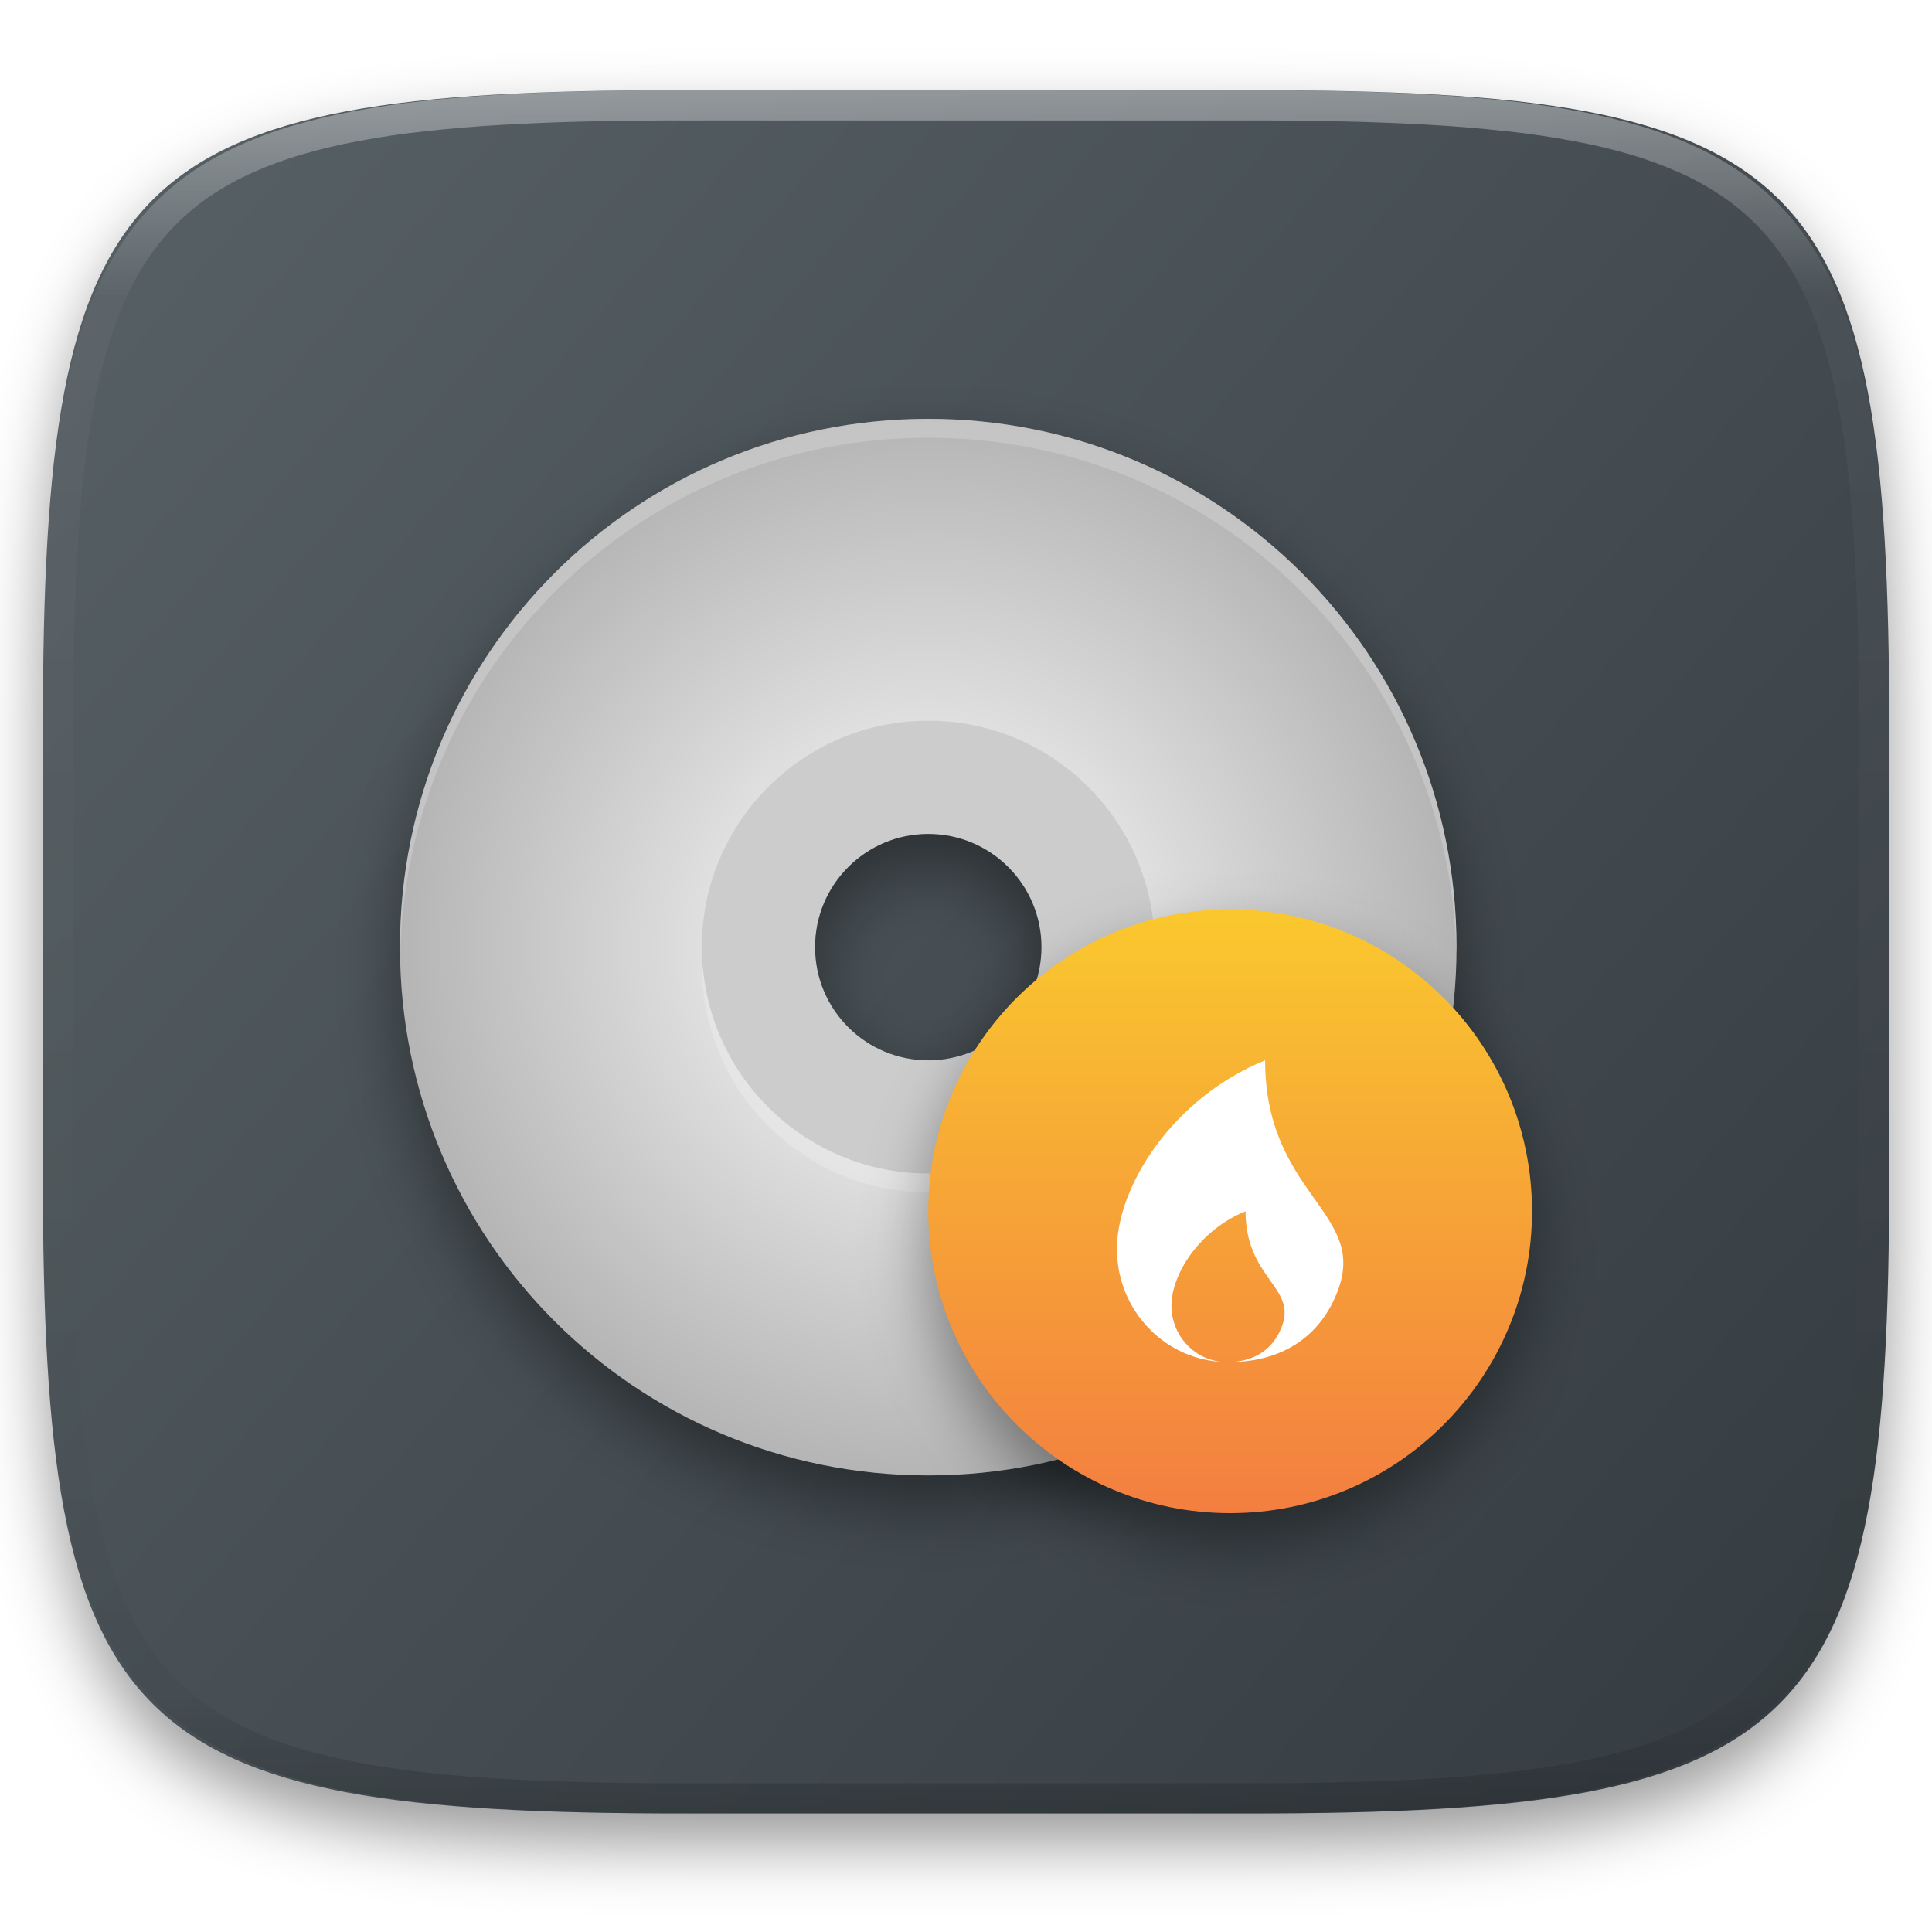
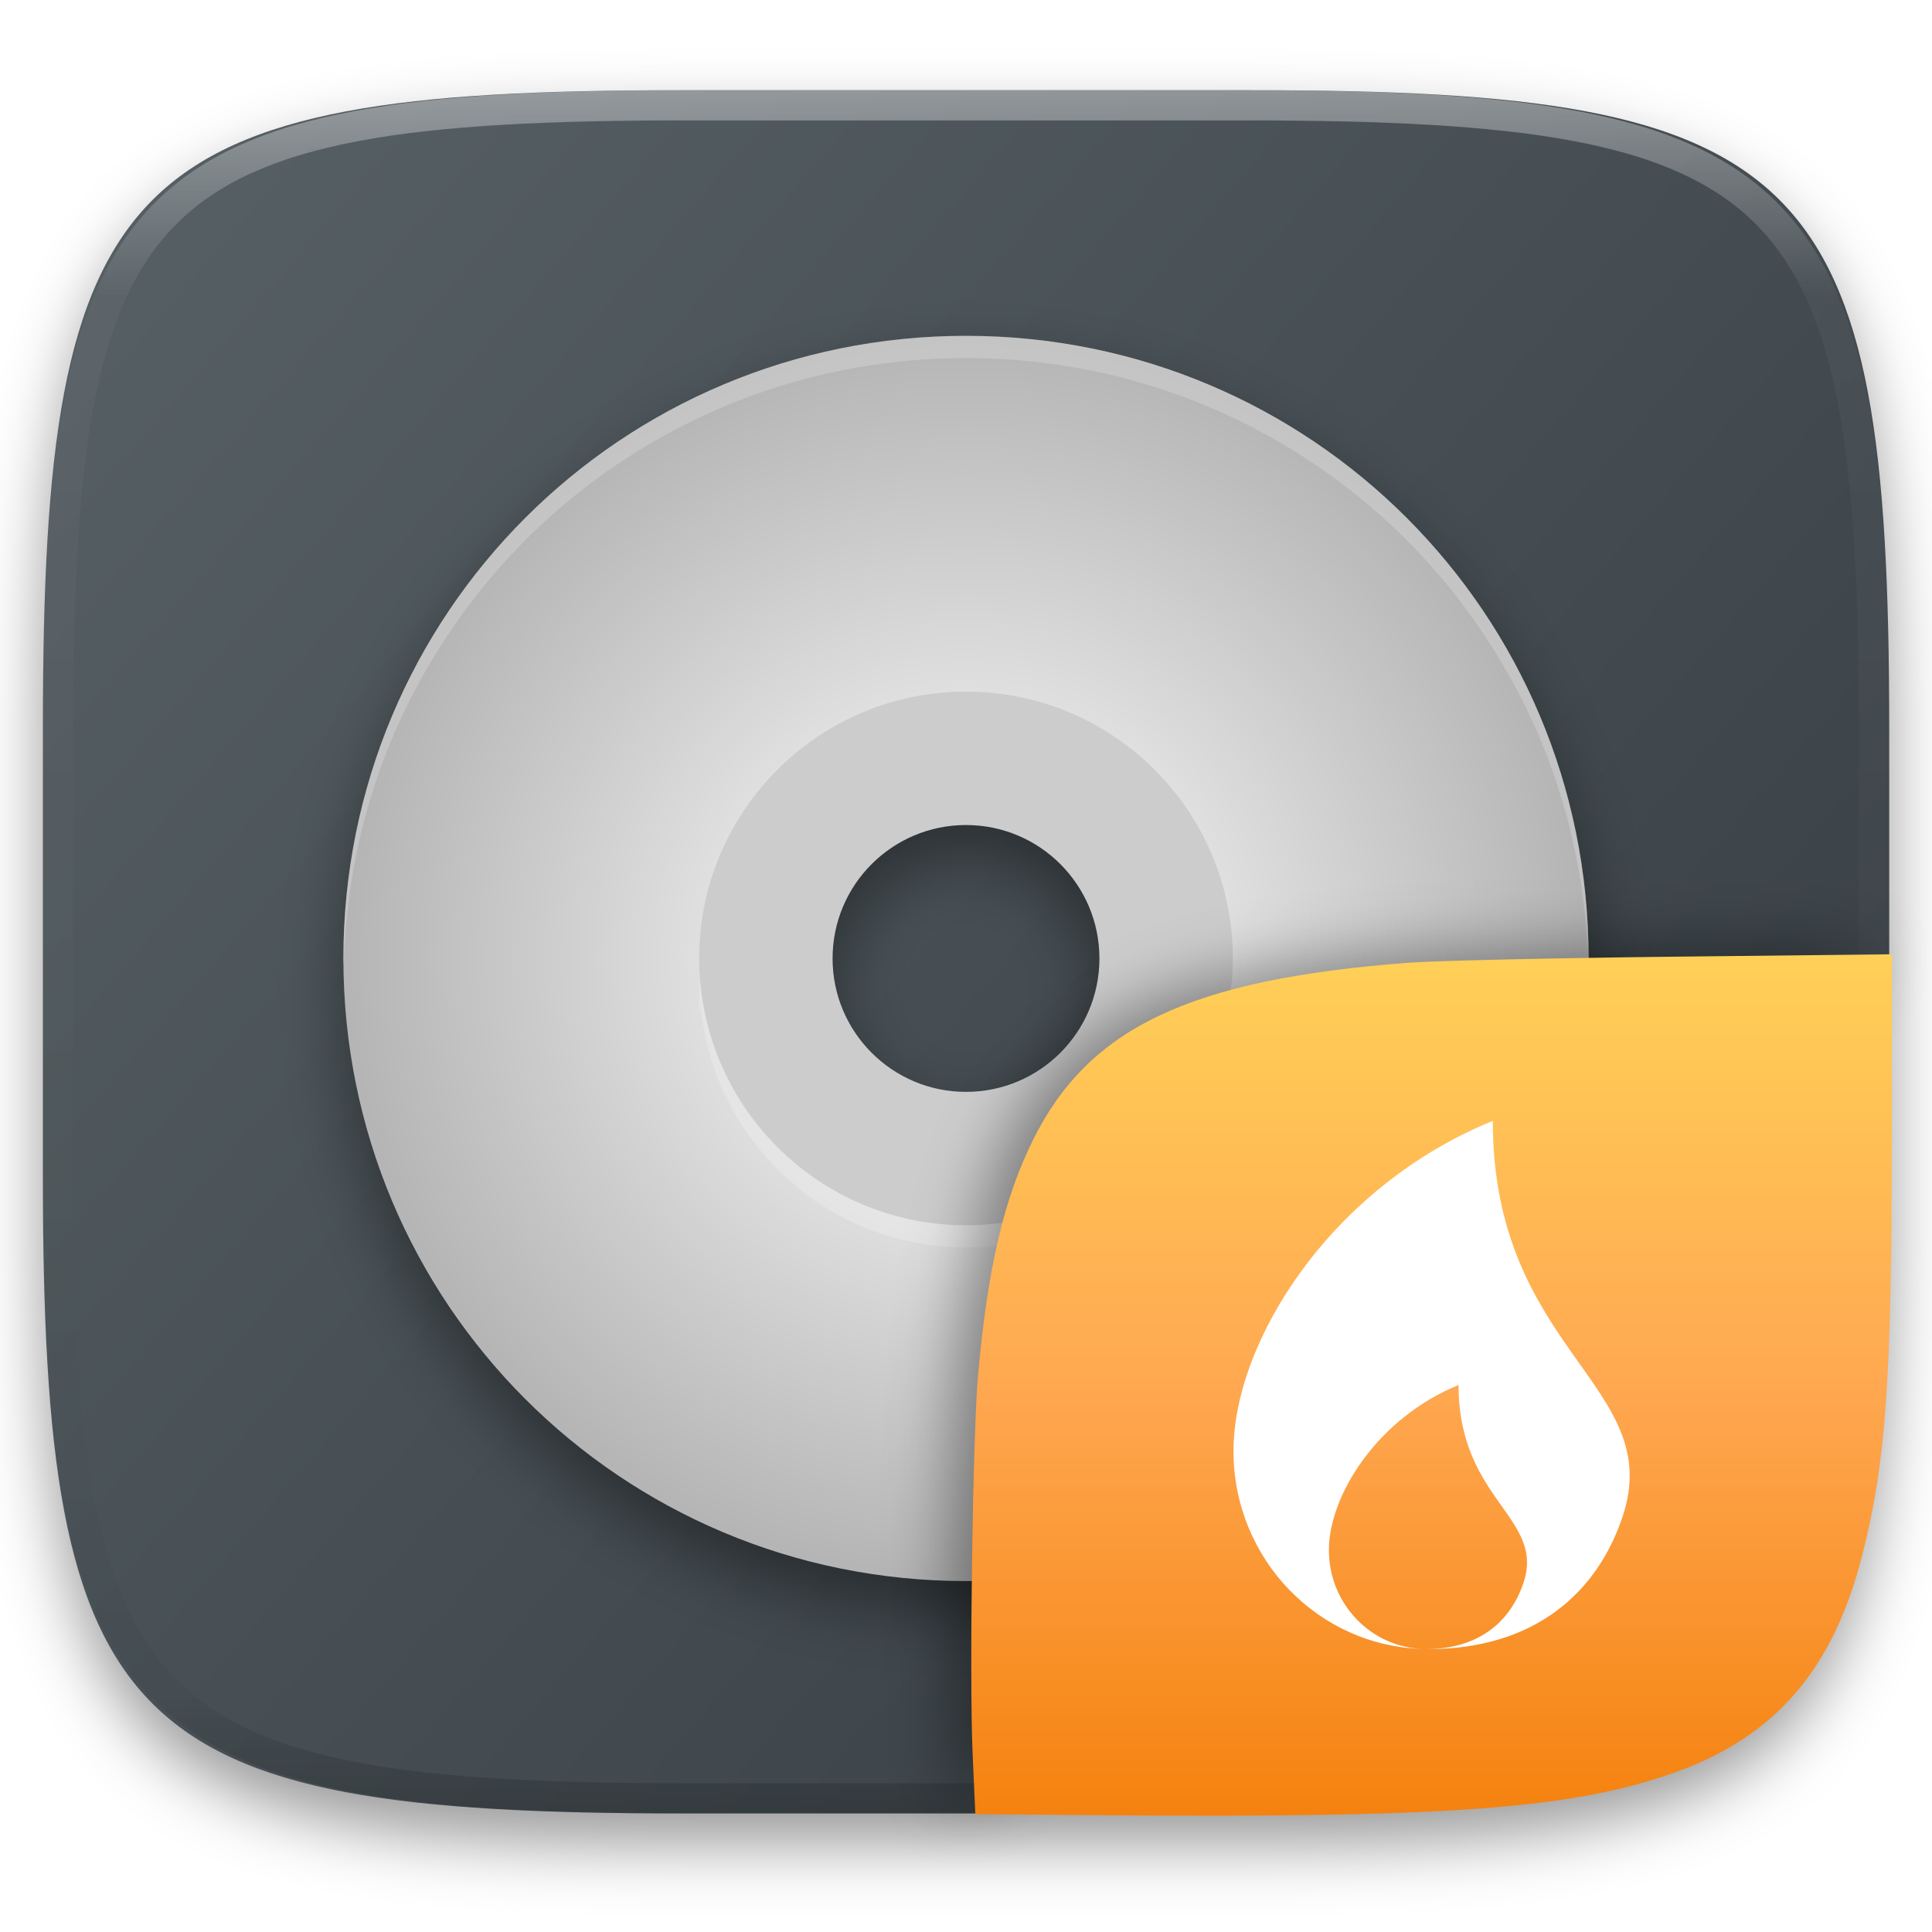
<svg xmlns="http://www.w3.org/2000/svg" style="isolation:isolate" viewBox="0 0 256 256" width="256" height="256">
  <defs>
-     <filter id="uqrPwVMFjB30SPCKyKcQlpTDjo2ZFgfG" x="-200%" y="-200%" width="400%" height="400%" filterUnits="objectBoundingBox" color-interpolation-filters="sRGB">
+     <filter id="BxpbLP2aDB6ZODeqLB0ZUN7L4a1SeZob" x="-200%" y="-200%" width="400%" height="400%" filterUnits="objectBoundingBox" color-interpolation-filters="sRGB">
      <feGaussianBlur in="SourceGraphic" stdDeviation="4.294" />
      <feOffset dx="0" dy="4" result="pf_100_offsetBlur" />
      <feFlood flood-color="#000000" flood-opacity="0.4" />
      <feComposite in2="pf_100_offsetBlur" operator="in" result="pf_100_dropShadow" />
      <feBlend in="SourceGraphic" in2="pf_100_dropShadow" mode="normal" />
    </filter>
  </defs>
-   <g filter="url(#uqrPwVMFjB30SPCKyKcQlpTDjo2ZFgfG)">
-     <linearGradient id="_lgradient_7" x1="0.993" y1="0.988" x2="0.002" y2="0.193" gradientTransform="matrix(244.648,0,0,228.338,5.682,11.95)" gradientUnits="userSpaceOnUse">
+   <g filter="url(#BxpbLP2aDB6ZODeqLB0ZUN7L4a1SeZob)">
+     <linearGradient id="_lgradient_73" x1="0.993" y1="0.988" x2="0.002" y2="0.193" gradientTransform="matrix(244.6483,0,0,228.3384,5.681691,11.95)" gradientUnits="userSpaceOnUse">
      <stop offset="0%" stop-opacity="1" style="stop-color:rgb(52,59,64)" />
      <stop offset="100%" stop-opacity="1" style="stop-color:rgb(85,94,99)" />
    </linearGradient>
-     <path d=" M 165.691 11.95 C 239.746 11.95 250.33 22.507 250.33 96.494 L 250.33 155.745 C 250.33 229.731 239.746 240.288 165.691 240.288 L 90.321 240.288 C 16.265 240.288 5.682 229.731 5.682 155.745 L 5.682 96.494 C 5.682 22.507 16.265 11.95 90.321 11.95 L 165.691 11.95 Z " id="shape" fill="url(#_lgradient_7)" />
+     <path d=" M 165.691 11.95 C 239.746 11.95 250.33 22.507 250.33 96.494 L 250.33 155.745 C 250.33 229.731 239.746 240.288 165.691 240.288 L 90.321 240.288 C 16.265 240.288 5.682 229.731 5.682 155.745 L 5.682 96.494 C 5.682 22.507 16.265 11.95 90.321 11.95 L 165.691 11.95 Z " id="shape" fill="url(#_lgradient_73)" />
  </g>
  <g opacity="0.4">
-     <linearGradient id="_lgradient_8" x1="0.517" y1="0" x2="0.517" y2="1" gradientTransform="matrix(244.65,0,0,228.34,5.68,11.95)" gradientUnits="userSpaceOnUse">
+     <linearGradient id="_lgradient_74" x1="0.517" y1="0" x2="0.517" y2="1" gradientTransform="matrix(244.65,0,0,228.34,5.68,11.95)" gradientUnits="userSpaceOnUse">
      <stop offset="0%" stop-opacity="1" style="stop-color:rgb(255,255,255)" />
      <stop offset="12.5%" stop-opacity="0.098" style="stop-color:rgb(255,255,255)" />
      <stop offset="92.5%" stop-opacity="0.098" style="stop-color:rgb(0,0,0)" />
      <stop offset="100%" stop-opacity="0.498" style="stop-color:rgb(0,0,0)" />
    </linearGradient>
-     <path d=" M 165.068 11.951 C 169.396 11.941 173.724 11.991 178.052 12.089 C 181.927 12.167 185.803 12.315 189.678 12.541 C 193.131 12.737 196.583 13.022 200.026 13.395 C 203.085 13.73 206.144 14.181 209.174 14.741 C 211.889 15.243 214.574 15.881 217.22 16.657 C 219.62 17.355 221.971 18.219 224.243 19.241 C 226.358 20.184 228.384 21.304 230.302 22.591 C 232.142 23.829 233.863 25.244 235.437 26.806 C 237.001 28.378 238.417 30.088 239.656 31.925 C 240.945 33.841 242.066 35.865 243.02 37.967 C 244.043 40.247 244.909 42.585 245.617 44.972 C 246.394 47.615 247.034 50.297 247.535 53.009 C 248.096 56.035 248.548 59.081 248.883 62.136 C 249.257 65.575 249.542 69.014 249.739 72.462 C 249.965 76.323 250.112 80.194 250.201 84.055 C 250.289 88.378 250.339 92.701 250.329 97.014 L 250.329 155.226 C 250.339 159.549 250.289 163.862 250.201 168.185 C 250.112 172.056 249.965 175.917 249.739 179.778 C 249.542 183.226 249.257 186.675 248.883 190.104 C 248.548 193.159 248.096 196.215 247.535 199.241 C 247.034 201.943 246.394 204.625 245.617 207.268 C 244.909 209.655 244.043 212.003 243.02 214.273 C 242.066 216.385 240.945 218.399 239.656 220.315 C 238.417 222.152 237.001 223.872 235.437 225.434 C 233.863 226.996 232.142 228.411 230.302 229.649 C 228.384 230.936 226.358 232.056 224.243 232.999 C 221.971 234.021 219.62 234.885 217.22 235.593 C 214.574 236.369 211.889 237.007 209.174 237.499 C 206.144 238.068 203.085 238.51 200.026 238.845 C 196.583 239.218 193.131 239.503 189.678 239.699 C 185.803 239.925 181.927 240.073 178.052 240.161 C 173.724 240.249 169.396 240.299 165.068 240.289 L 90.942 240.289 C 86.614 240.299 82.286 240.249 77.958 240.161 C 74.083 240.073 70.207 239.925 66.332 239.699 C 62.879 239.503 59.427 239.218 55.984 238.845 C 52.925 238.51 49.866 238.068 46.836 237.499 C 44.121 237.007 41.436 236.369 38.79 235.593 C 36.39 234.885 34.039 234.021 31.767 232.999 C 29.652 232.056 27.626 230.936 25.708 229.649 C 23.868 228.411 22.147 226.996 20.573 225.434 C 19.009 223.872 17.593 222.152 16.354 220.315 C 15.065 218.399 13.944 216.385 12.99 214.273 C 11.967 212.003 11.101 209.655 10.393 207.268 C 9.616 204.625 8.976 201.943 8.475 199.241 C 7.914 196.215 7.462 193.159 7.127 190.104 C 6.753 186.675 6.468 183.226 6.271 179.778 C 6.045 175.917 5.898 172.056 5.809 168.185 C 5.721 163.862 5.671 159.549 5.681 155.226 L 5.681 97.014 C 5.671 92.701 5.721 88.378 5.809 84.055 C 5.898 80.194 6.045 76.323 6.271 72.462 C 6.468 69.014 6.753 65.575 7.127 62.136 C 7.462 59.081 7.914 56.035 8.475 53.009 C 8.976 50.297 9.616 47.615 10.393 44.972 C 11.101 42.585 11.967 40.247 12.99 37.967 C 13.944 35.865 15.065 33.841 16.354 31.925 C 17.593 30.088 19.009 28.378 20.573 26.806 C 22.147 25.244 23.868 23.829 25.708 22.591 C 27.626 21.304 29.652 20.184 31.767 19.241 C 34.039 18.219 36.39 17.355 38.79 16.657 C 41.436 15.881 44.121 15.243 46.836 14.741 C 49.866 14.181 52.925 13.73 55.984 13.395 C 59.427 13.022 62.879 12.737 66.332 12.541 C 70.207 12.315 74.083 12.167 77.958 12.089 C 82.286 11.991 86.614 11.941 90.942 11.951 L 165.068 11.951 Z  M 165.078 15.96 C 169.376 15.95 173.675 15.999 177.973 16.087 C 181.8 16.176 185.626 16.323 189.452 16.539 C 192.836 16.736 196.219 17.011 199.583 17.384 C 202.554 17.699 205.515 18.131 208.446 18.681 C 211.023 19.153 213.58 19.762 216.099 20.499 C 218.322 21.147 220.495 21.953 222.6 22.896 C 224.509 23.751 226.338 24.763 228.069 25.922 C 229.692 27.013 231.207 28.26 232.594 29.646 C 233.981 31.031 235.23 32.544 236.332 34.165 C 237.492 35.894 238.506 37.712 239.361 39.608 C 240.306 41.72 241.112 43.892 241.761 46.102 C 242.509 48.617 243.109 51.162 243.591 53.736 C 244.132 56.664 244.565 59.611 244.889 62.578 C 245.263 65.938 245.539 69.308 245.735 72.688 C 245.952 76.51 246.109 80.322 246.188 84.144 C 246.276 88.437 246.325 92.721 246.325 97.014 C 246.325 97.014 246.325 97.014 246.325 97.014 L 246.325 155.226 C 246.325 155.226 246.325 155.226 246.325 155.226 C 246.325 159.519 246.276 163.803 246.188 168.096 C 246.109 171.918 245.952 175.74 245.735 179.552 C 245.539 182.932 245.263 186.302 244.889 189.672 C 244.565 192.629 244.132 195.576 243.591 198.504 C 243.109 201.078 242.509 203.623 241.761 206.138 C 241.112 208.358 240.306 210.52 239.361 212.632 C 238.506 214.528 237.492 216.356 236.332 218.075 C 235.23 219.706 233.981 221.219 232.594 222.604 C 231.207 223.98 229.692 225.227 228.069 226.318 C 226.338 227.477 224.509 228.489 222.6 229.344 C 220.495 230.297 218.322 231.093 216.099 231.741 C 213.58 232.478 211.023 233.087 208.446 233.559 C 205.515 234.109 202.554 234.541 199.583 234.865 C 196.219 235.229 192.836 235.514 189.452 235.701 C 185.626 235.917 181.8 236.074 177.973 236.153 C 173.675 236.251 169.376 236.29 165.078 236.29 C 165.078 236.29 165.078 236.29 165.068 236.29 L 90.942 236.29 C 90.932 236.29 90.932 236.29 90.932 236.29 C 86.634 236.29 82.335 236.251 78.037 236.153 C 74.21 236.074 70.384 235.917 66.558 235.701 C 63.174 235.514 59.791 235.229 56.427 234.865 C 53.456 234.541 50.495 234.109 47.564 233.559 C 44.987 233.087 42.43 232.478 39.911 231.741 C 37.688 231.093 35.515 230.297 33.41 229.344 C 31.501 228.489 29.672 227.477 27.941 226.318 C 26.318 225.227 24.803 223.98 23.416 222.604 C 22.029 221.219 20.78 219.706 19.678 218.075 C 18.518 216.356 17.504 214.528 16.649 212.632 C 15.704 210.52 14.898 208.358 14.249 206.138 C 13.501 203.623 12.901 201.078 12.419 198.504 C 11.878 195.576 11.445 192.629 11.121 189.672 C 10.747 186.302 10.472 182.932 10.275 179.552 C 10.058 175.74 9.901 171.918 9.822 168.096 C 9.734 163.803 9.685 159.519 9.685 155.226 C 9.685 155.226 9.685 155.226 9.685 155.226 L 9.685 97.014 C 9.685 97.014 9.685 97.014 9.685 97.014 C 9.685 92.721 9.734 88.437 9.822 84.144 C 9.901 80.322 10.058 76.51 10.275 72.688 C 10.472 69.308 10.747 65.938 11.121 62.578 C 11.445 59.611 11.878 56.664 12.419 53.736 C 12.901 51.162 13.501 48.617 14.249 46.102 C 14.898 43.892 15.704 41.72 16.649 39.608 C 17.504 37.712 18.518 35.894 19.678 34.165 C 20.78 32.544 22.029 31.031 23.416 29.646 C 24.803 28.26 26.318 27.013 27.941 25.922 C 29.672 24.763 31.501 23.751 33.41 22.896 C 35.515 21.953 37.688 21.147 39.911 20.499 C 42.43 19.762 44.987 19.153 47.564 18.681 C 50.495 18.131 53.456 17.699 56.427 17.384 C 59.791 17.011 63.174 16.736 66.558 16.539 C 70.384 16.323 74.21 16.176 78.037 16.087 C 82.335 15.999 86.634 15.95 90.932 15.96 C 90.932 15.96 90.932 15.96 90.942 15.96 L 165.068 15.96 C 165.078 15.96 165.078 15.96 165.078 15.96 Z " fill-rule="evenodd" id="highlight" fill="url(#_lgradient_8)" />
+     <path d=" M 165.068 11.951 C 169.396 11.941 173.724 11.991 178.052 12.089 C 181.927 12.167 185.803 12.315 189.678 12.541 C 193.131 12.737 196.583 13.022 200.026 13.395 C 203.085 13.73 206.144 14.181 209.174 14.741 C 211.889 15.243 214.574 15.881 217.22 16.657 C 219.62 17.355 221.971 18.219 224.243 19.241 C 226.358 20.184 228.384 21.304 230.302 22.591 C 232.142 23.829 233.863 25.244 235.437 26.806 C 237.001 28.378 238.417 30.088 239.656 31.925 C 240.945 33.841 242.066 35.865 243.02 37.967 C 244.043 40.247 244.909 42.585 245.617 44.972 C 246.394 47.615 247.034 50.297 247.535 53.009 C 248.096 56.035 248.548 59.081 248.883 62.136 C 249.257 65.575 249.542 69.014 249.739 72.462 C 249.965 76.323 250.112 80.194 250.201 84.055 C 250.289 88.378 250.339 92.701 250.329 97.014 L 250.329 155.226 C 250.339 159.549 250.289 163.862 250.201 168.185 C 250.112 172.056 249.965 175.917 249.739 179.778 C 249.542 183.226 249.257 186.675 248.883 190.104 C 248.548 193.159 248.096 196.215 247.535 199.241 C 247.034 201.943 246.394 204.625 245.617 207.268 C 244.909 209.655 244.043 212.003 243.02 214.273 C 242.066 216.385 240.945 218.399 239.656 220.315 C 238.417 222.152 237.001 223.872 235.437 225.434 C 233.863 226.996 232.142 228.411 230.302 229.649 C 228.384 230.936 226.358 232.056 224.243 232.999 C 221.971 234.021 219.62 234.885 217.22 235.593 C 214.574 236.369 211.889 237.007 209.174 237.499 C 206.144 238.068 203.085 238.51 200.026 238.845 C 196.583 239.218 193.131 239.503 189.678 239.699 C 185.803 239.925 181.927 240.073 178.052 240.161 C 173.724 240.249 169.396 240.299 165.068 240.289 L 90.942 240.289 C 86.614 240.299 82.286 240.249 77.958 240.161 C 74.083 240.073 70.207 239.925 66.332 239.699 C 62.879 239.503 59.427 239.218 55.984 238.845 C 52.925 238.51 49.866 238.068 46.836 237.499 C 44.121 237.007 41.436 236.369 38.79 235.593 C 36.39 234.885 34.039 234.021 31.767 232.999 C 29.652 232.056 27.626 230.936 25.708 229.649 C 23.868 228.411 22.147 226.996 20.573 225.434 C 19.009 223.872 17.593 222.152 16.354 220.315 C 15.065 218.399 13.944 216.385 12.99 214.273 C 11.967 212.003 11.101 209.655 10.393 207.268 C 9.616 204.625 8.976 201.943 8.475 199.241 C 7.914 196.215 7.462 193.159 7.127 190.104 C 6.753 186.675 6.468 183.226 6.271 179.778 C 6.045 175.917 5.898 172.056 5.809 168.185 C 5.721 163.862 5.671 159.549 5.681 155.226 L 5.681 97.014 C 5.671 92.701 5.721 88.378 5.809 84.055 C 5.898 80.194 6.045 76.323 6.271 72.462 C 6.468 69.014 6.753 65.575 7.127 62.136 C 7.462 59.081 7.914 56.035 8.475 53.009 C 8.976 50.297 9.616 47.615 10.393 44.972 C 11.101 42.585 11.967 40.247 12.99 37.967 C 13.944 35.865 15.065 33.841 16.354 31.925 C 17.593 30.088 19.009 28.378 20.573 26.806 C 22.147 25.244 23.868 23.829 25.708 22.591 C 27.626 21.304 29.652 20.184 31.767 19.241 C 34.039 18.219 36.39 17.355 38.79 16.657 C 41.436 15.881 44.121 15.243 46.836 14.741 C 49.866 14.181 52.925 13.73 55.984 13.395 C 59.427 13.022 62.879 12.737 66.332 12.541 C 70.207 12.315 74.083 12.167 77.958 12.089 C 82.286 11.991 86.614 11.941 90.942 11.951 L 165.068 11.951 Z  M 165.078 15.96 C 169.376 15.95 173.675 15.999 177.973 16.087 C 181.8 16.176 185.626 16.323 189.452 16.539 C 192.836 16.736 196.219 17.011 199.583 17.384 C 202.554 17.699 205.515 18.131 208.446 18.681 C 211.023 19.153 213.58 19.762 216.099 20.499 C 218.322 21.147 220.495 21.953 222.6 22.896 C 224.509 23.751 226.338 24.763 228.069 25.922 C 229.692 27.013 231.207 28.26 232.594 29.646 C 233.981 31.031 235.23 32.544 236.332 34.165 C 237.492 35.894 238.506 37.712 239.361 39.608 C 240.306 41.72 241.112 43.892 241.761 46.102 C 242.509 48.617 243.109 51.162 243.591 53.736 C 244.132 56.664 244.565 59.611 244.889 62.578 C 245.263 65.938 245.539 69.308 245.735 72.688 C 245.952 76.51 246.109 80.322 246.188 84.144 C 246.276 88.437 246.325 92.721 246.325 97.014 C 246.325 97.014 246.325 97.014 246.325 97.014 L 246.325 155.226 C 246.325 155.226 246.325 155.226 246.325 155.226 C 246.325 159.519 246.276 163.803 246.188 168.096 C 246.109 171.918 245.952 175.74 245.735 179.552 C 245.539 182.932 245.263 186.302 244.889 189.672 C 244.565 192.629 244.132 195.576 243.591 198.504 C 243.109 201.078 242.509 203.623 241.761 206.138 C 241.112 208.358 240.306 210.52 239.361 212.632 C 238.506 214.528 237.492 216.356 236.332 218.075 C 235.23 219.706 233.981 221.219 232.594 222.604 C 231.207 223.98 229.692 225.227 228.069 226.318 C 226.338 227.477 224.509 228.489 222.6 229.344 C 220.495 230.297 218.322 231.093 216.099 231.741 C 213.58 232.478 211.023 233.087 208.446 233.559 C 205.515 234.109 202.554 234.541 199.583 234.865 C 196.219 235.229 192.836 235.514 189.452 235.701 C 185.626 235.917 181.8 236.074 177.973 236.153 C 173.675 236.251 169.376 236.29 165.078 236.29 C 165.078 236.29 165.078 236.29 165.068 236.29 L 90.942 236.29 C 90.932 236.29 90.932 236.29 90.932 236.29 C 86.634 236.29 82.335 236.251 78.037 236.153 C 74.21 236.074 70.384 235.917 66.558 235.701 C 63.174 235.514 59.791 235.229 56.427 234.865 C 53.456 234.541 50.495 234.109 47.564 233.559 C 44.987 233.087 42.43 232.478 39.911 231.741 C 37.688 231.093 35.515 230.297 33.41 229.344 C 31.501 228.489 29.672 227.477 27.941 226.318 C 26.318 225.227 24.803 223.98 23.416 222.604 C 22.029 221.219 20.78 219.706 19.678 218.075 C 18.518 216.356 17.504 214.528 16.649 212.632 C 15.704 210.52 14.898 208.358 14.249 206.138 C 13.501 203.623 12.901 201.078 12.419 198.504 C 11.878 195.576 11.445 192.629 11.121 189.672 C 10.747 186.302 10.472 182.932 10.275 179.552 C 10.058 175.74 9.901 171.918 9.822 168.096 C 9.734 163.803 9.685 159.519 9.685 155.226 C 9.685 155.226 9.685 155.226 9.685 155.226 L 9.685 97.014 C 9.685 97.014 9.685 97.014 9.685 97.014 C 9.685 92.721 9.734 88.437 9.822 84.144 C 9.901 80.322 10.058 76.51 10.275 72.688 C 10.472 69.308 10.747 65.938 11.121 62.578 C 11.445 59.611 11.878 56.664 12.419 53.736 C 12.901 51.162 13.501 48.617 14.249 46.102 C 14.898 43.892 15.704 41.72 16.649 39.608 C 17.504 37.712 18.518 35.894 19.678 34.165 C 20.78 32.544 22.029 31.031 23.416 29.646 C 24.803 28.26 26.318 27.013 27.941 25.922 C 29.672 24.763 31.501 23.751 33.41 22.896 C 35.515 21.953 37.688 21.147 39.911 20.499 C 42.43 19.762 44.987 19.153 47.564 18.681 C 50.495 18.131 53.456 17.699 56.427 17.384 C 59.791 17.011 63.174 16.736 66.558 16.539 C 70.384 16.323 74.21 16.176 78.037 16.087 C 82.335 15.999 86.634 15.95 90.932 15.96 C 90.932 15.96 90.932 15.96 90.942 15.96 L 165.068 15.96 C 165.078 15.96 165.078 15.96 165.078 15.96 Z " fill-rule="evenodd" id="highlight" fill="url(#_lgradient_74)" />
  </g>
-   <g id="Group">
-     <g id="CD" filter="url(#byK3SD98FdAdTQK42uSYXXFNHVjVfMdm)">
-       <path d=" M 123 88 C 102.289 88 85.5 104.789 85.5 125.5 C 85.5 146.211 102.289 163 123 163 C 143.711 163 160.5 146.211 160.5 125.5 C 160.5 104.789 143.711 88 123 88 Z  M 123 110.5 C 131.285 110.5 138 117.215 138 125.5 C 138 133.785 131.285 140.5 123 140.5 C 114.715 140.5 108 133.785 108 125.5 C 108 117.215 114.715 110.5 123 110.5 Z " id="Compound Path" fill="rgb(204,204,204)" />
-       <radialGradient id="_rgradient_0" fx="0.5" fy="0.5" cx="0.5" cy="0.5" r="0.5" gradientTransform="matrix(140,0,0,140,53,55.5)" gradientUnits="userSpaceOnUse">
-         <stop offset="0%" stop-opacity="1" style="stop-color:rgb(255,255,255)" />
-         <stop offset="100%" stop-opacity="1" style="stop-color:rgb(181,181,181)" />
-       </radialGradient>
-       <path d=" M 123 55.5 C 84.22 55.5 53 86.72 53 125.5 C 53 164.28 84.22 195.5 123 195.5 C 161.78 195.5 193 164.28 193 125.5 C 193 86.72 161.78 55.5 123 55.5 Z  M 123 95.5 C 139.569 95.5 153 108.931 153 125.5 C 153 142.069 139.569 155.5 123 155.5 C 106.431 155.5 93 142.069 93 125.5 C 93 108.931 106.431 95.5 123 95.5 Z " id="Compound Path" fill="url(#_rgradient_0)" />
-       <g opacity="0.2">
-         <path d=" M 123 55.5 C 84.22 55.5 53 86.72 53 125.5 C 53 125.784 53.028 126.06 53.044 126.34 C 53.923 88.335 84.777 58 123 58 C 161.22 58 192.077 88.33 192.961 126.33 C 192.977 126.054 193 125.781 193 125.5 C 193 86.72 161.78 55.5 123 55.5 Z  M 93.127 127.99 C 93.05 128.825 93.007 129.662 93 130.5 C 93.012 130.917 93.034 131.334 93.063 131.75 C 93.076 131.33 93.097 130.91 93.127 130.49 C 94.421 146.031 107.406 157.988 123 158 C 138.587 157.989 151.569 146.042 152.873 130.51 C 152.91 131.002 152.934 131.496 152.946 131.989 C 152.977 131.493 152.994 130.997 153 130.5 C 152.992 129.669 152.95 128.838 152.873 128.01 C 151.569 143.542 138.587 155.489 123 155.5 C 107.406 155.488 94.421 143.531 93.127 127.99 Z " id="Compound Path" fill="rgb(255,255,255)" />
-       </g>
+   <g id="CD" filter="url(#mKFQcPkqXURqWmQnnjSxEeV0Jo2d9vkP)">
+     <path d=" M 128 82.804 C 103.591 82.804 83.804 102.591 83.804 127 C 83.804 151.409 103.591 171.196 128 171.196 C 152.409 171.196 172.196 151.409 172.196 127 C 172.196 102.591 152.409 82.804 128 82.804 Z  M 128 109.321 C 137.764 109.321 145.679 117.236 145.679 127 C 145.679 136.764 137.764 144.679 128 144.679 C 118.236 144.679 110.321 136.764 110.321 127 C 110.321 117.236 118.236 109.321 128 109.321 Z " id="Compound Path" fill="rgb(204,204,204)" />
+     <radialGradient id="_rgradient_0" fx="0.5" fy="0.5" cx="0.5" cy="0.5" r="0.5" gradientTransform="matrix(165,0,0,165,45.5,44.5)" gradientUnits="userSpaceOnUse">
+       <stop offset="0%" stop-opacity="1" style="stop-color:rgb(255,255,255)" />
+       <stop offset="100%" stop-opacity="1" style="stop-color:rgb(181,181,181)" />
+     </radialGradient>
+     <path d=" M 128 44.5 C 82.295 44.5 45.5 81.295 45.5 127 C 45.5 172.705 82.295 209.5 128 209.5 C 173.705 209.5 210.5 172.705 210.5 127 C 210.5 81.295 173.705 44.5 128 44.5 Z  M 128 91.643 C 147.527 91.643 163.357 107.473 163.357 127 C 163.357 146.527 147.527 162.357 128 162.357 C 108.473 162.357 92.643 146.527 92.643 127 C 92.643 107.473 108.473 91.643 128 91.643 Z " id="Compound Path" fill="url(#_rgradient_0)" />
+     <g opacity="0.2">
+       <path d=" M 128 44.5 C 82.295 44.5 45.5 81.295 45.5 127 C 45.5 127.335 45.533 127.66 45.552 127.99 C 46.588 83.199 82.951 47.446 128 47.446 C 173.045 47.446 209.412 83.193 210.454 127.978 C 210.472 127.652 210.5 127.331 210.5 127 C 210.5 81.295 173.705 44.5 128 44.5 Z  M 92.792 129.935 C 92.701 130.918 92.651 131.905 92.643 132.893 C 92.658 133.384 92.682 133.876 92.718 134.366 C 92.732 133.871 92.757 133.376 92.792 132.881 C 94.318 151.197 109.621 165.289 128 165.304 C 146.371 165.29 161.671 151.211 163.208 132.904 C 163.251 133.485 163.279 134.066 163.294 134.648 C 163.329 134.064 163.351 133.478 163.357 132.893 C 163.348 131.913 163.298 130.934 163.208 129.958 C 161.671 148.264 146.371 162.344 128 162.357 C 109.621 162.343 94.318 148.25 92.792 129.935 Z " id="Compound Path" fill="rgb(255,255,255)" />
    </g>
-     <defs>
-       <filter id="byK3SD98FdAdTQK42uSYXXFNHVjVfMdm" x="-200%" y="-200%" width="400%" height="400%" filterUnits="objectBoundingBox" color-interpolation-filters="sRGB">
-         <feGaussianBlur in="SourceGraphic" stdDeviation="4.294" />
-         <feOffset dx="0" dy="4" result="pf_100_offsetBlur" />
-         <feFlood flood-color="#000000" flood-opacity="0.4" />
-         <feComposite in2="pf_100_offsetBlur" operator="in" result="pf_100_dropShadow" />
-         <feBlend in="SourceGraphic" in2="pf_100_dropShadow" mode="normal" />
-       </filter>
-     </defs>
-     <g id="burning" filter="url(#k2eAp5yKzNj3CIfLLqjUvQV6DsTd8Cy8)">
-       <linearGradient id="_lgradient_9" x1="0.5" y1="1" x2="0.5" y2="0" gradientTransform="matrix(80,0,0,80,123,120.5)" gradientUnits="userSpaceOnUse">
-         <stop offset="0%" stop-opacity="1" style="stop-color:rgb(243,126,64)" />
-         <stop offset="100%" stop-opacity="1" style="stop-color:rgb(250,200,46)" />
-       </linearGradient>
-       <circle vector-effect="non-scaling-stroke" cx="163" cy="160.5" r="40" id="ellipse" fill="url(#_lgradient_9)" />
-       <path d=" M 167.635 140.5 C 155.365 145.5 148 157.22 148 165.5 C 148 173.687 154.442 180.33 162.444 180.486 C 158.445 180.406 155.224 177.092 155.224 173 C 155.224 168.858 158.906 163 165.042 160.5 C 165.042 169.25 171.63 170.515 169.95 175.5 C 168.998 178.327 166.676 180.472 162.649 180.495 C 162.673 180.495 162.7 180.498 162.726 180.498 C 170.859 180.498 175.537 176.182 177.452 170.498 C 180.81 160.527 167.634 157.998 167.634 140.498 L 167.635 140.5 Z " id="fire" fill="rgb(255,255,255)" />
-     </g>
-     <defs>
-       <filter id="k2eAp5yKzNj3CIfLLqjUvQV6DsTd8Cy8" x="-200%" y="-200%" width="400%" height="400%" filterUnits="objectBoundingBox" color-interpolation-filters="sRGB">
-         <feGaussianBlur in="SourceGraphic" stdDeviation="4.294" />
-         <feOffset dx="0" dy="4" result="pf_100_offsetBlur" />
-         <feFlood flood-color="#000000" flood-opacity="0.4" />
-         <feComposite in2="pf_100_offsetBlur" operator="in" result="pf_100_dropShadow" />
-         <feBlend in="SourceGraphic" in2="pf_100_dropShadow" mode="normal" />
-       </filter>
-     </defs>
  </g>
+   <defs>
+     <filter id="mKFQcPkqXURqWmQnnjSxEeV0Jo2d9vkP" x="-200%" y="-200%" width="400%" height="400%" filterUnits="objectBoundingBox" color-interpolation-filters="sRGB">
+       <feGaussianBlur in="SourceGraphic" stdDeviation="4.294" />
+       <feOffset dx="0" dy="4" result="pf_100_offsetBlur" />
+       <feFlood flood-color="#000000" flood-opacity="0.4" />
+       <feComposite in2="pf_100_offsetBlur" operator="in" result="pf_100_dropShadow" />
+       <feBlend in="SourceGraphic" in2="pf_100_dropShadow" mode="normal" />
+     </filter>
+   </defs>
+   <defs>
+     <filter id="tzX0RnrPsFE1ZnkV935lbSFvW1lFPJWu" x="-200%" y="-200%" width="400%" height="400%" filterUnits="objectBoundingBox" color-interpolation-filters="sRGB">
+       <feGaussianBlur stdDeviation="4.294" />
+     </filter>
+   </defs>
+   <g opacity="0.4" filter="url(#tzX0RnrPsFE1ZnkV935lbSFvW1lFPJWu)">
+     <path d=" M 126.32 240.288 L 126 211.494 C 126 137.507 136.584 126 210.639 126 L 248.648 126" id="shadow" fill="rgb(0,0,0)" />
+   </g>
+   <linearGradient id="_lgradient_75" x1="0" y1="0" x2="-1.8369701987210297e-16" y2="1" gradientTransform="matrix(121.9849,0,0,114.1423,128.7,126.4461)" gradientUnits="userSpaceOnUse">
+     <stop offset="0%" stop-opacity="1" style="stop-color:rgb(255,208,87)" />
+     <stop offset="50%" stop-opacity="1" style="stop-color:rgb(255,168,81)" />
+     <stop offset="100%" stop-opacity="1" style="stop-color:rgb(245,130,15)" />
+   </linearGradient>
+   <path d=" M 146.981 240.533 L 129.235 240.395 L 128.875 232.289 C 128.427 222.201 128.898 189.86 129.607 182.052 C 130.892 167.904 133.047 158.74 136.92 150.966 C 144.316 136.118 157.752 129.78 186.519 127.57 C 189.982 127.304 205.835 126.942 221.75 126.766 L 250.685 126.446 L 250.678 150.617 C 250.668 182.808 249.912 193.582 246.801 205.9 C 242.946 221.166 235.296 230.076 221.947 234.847 C 208.546 239.636 192.096 240.884 146.982 240.533 L 146.981 240.533 Z " id="small shape" fill="url(#_lgradient_75)" />
+   <path d=" M 197.804 148.521 C 176.332 157.271 163.443 177.781 163.443 192.271 C 163.443 206.598 174.716 218.223 188.719 218.496 C 181.722 218.356 176.085 212.557 176.085 205.396 C 176.085 198.147 182.527 187.896 193.265 183.521 C 193.265 198.833 204.794 201.047 201.856 209.771 C 200.189 214.718 196.125 218.472 189.079 218.512 C 189.121 218.513 189.168 218.517 189.213 218.517 C 203.445 218.517 211.633 210.964 214.983 201.017 C 220.861 183.569 197.803 179.142 197.803 148.517 L 197.804 148.521 Z " id="fire" fill="rgb(255,255,255)" />
</svg>
